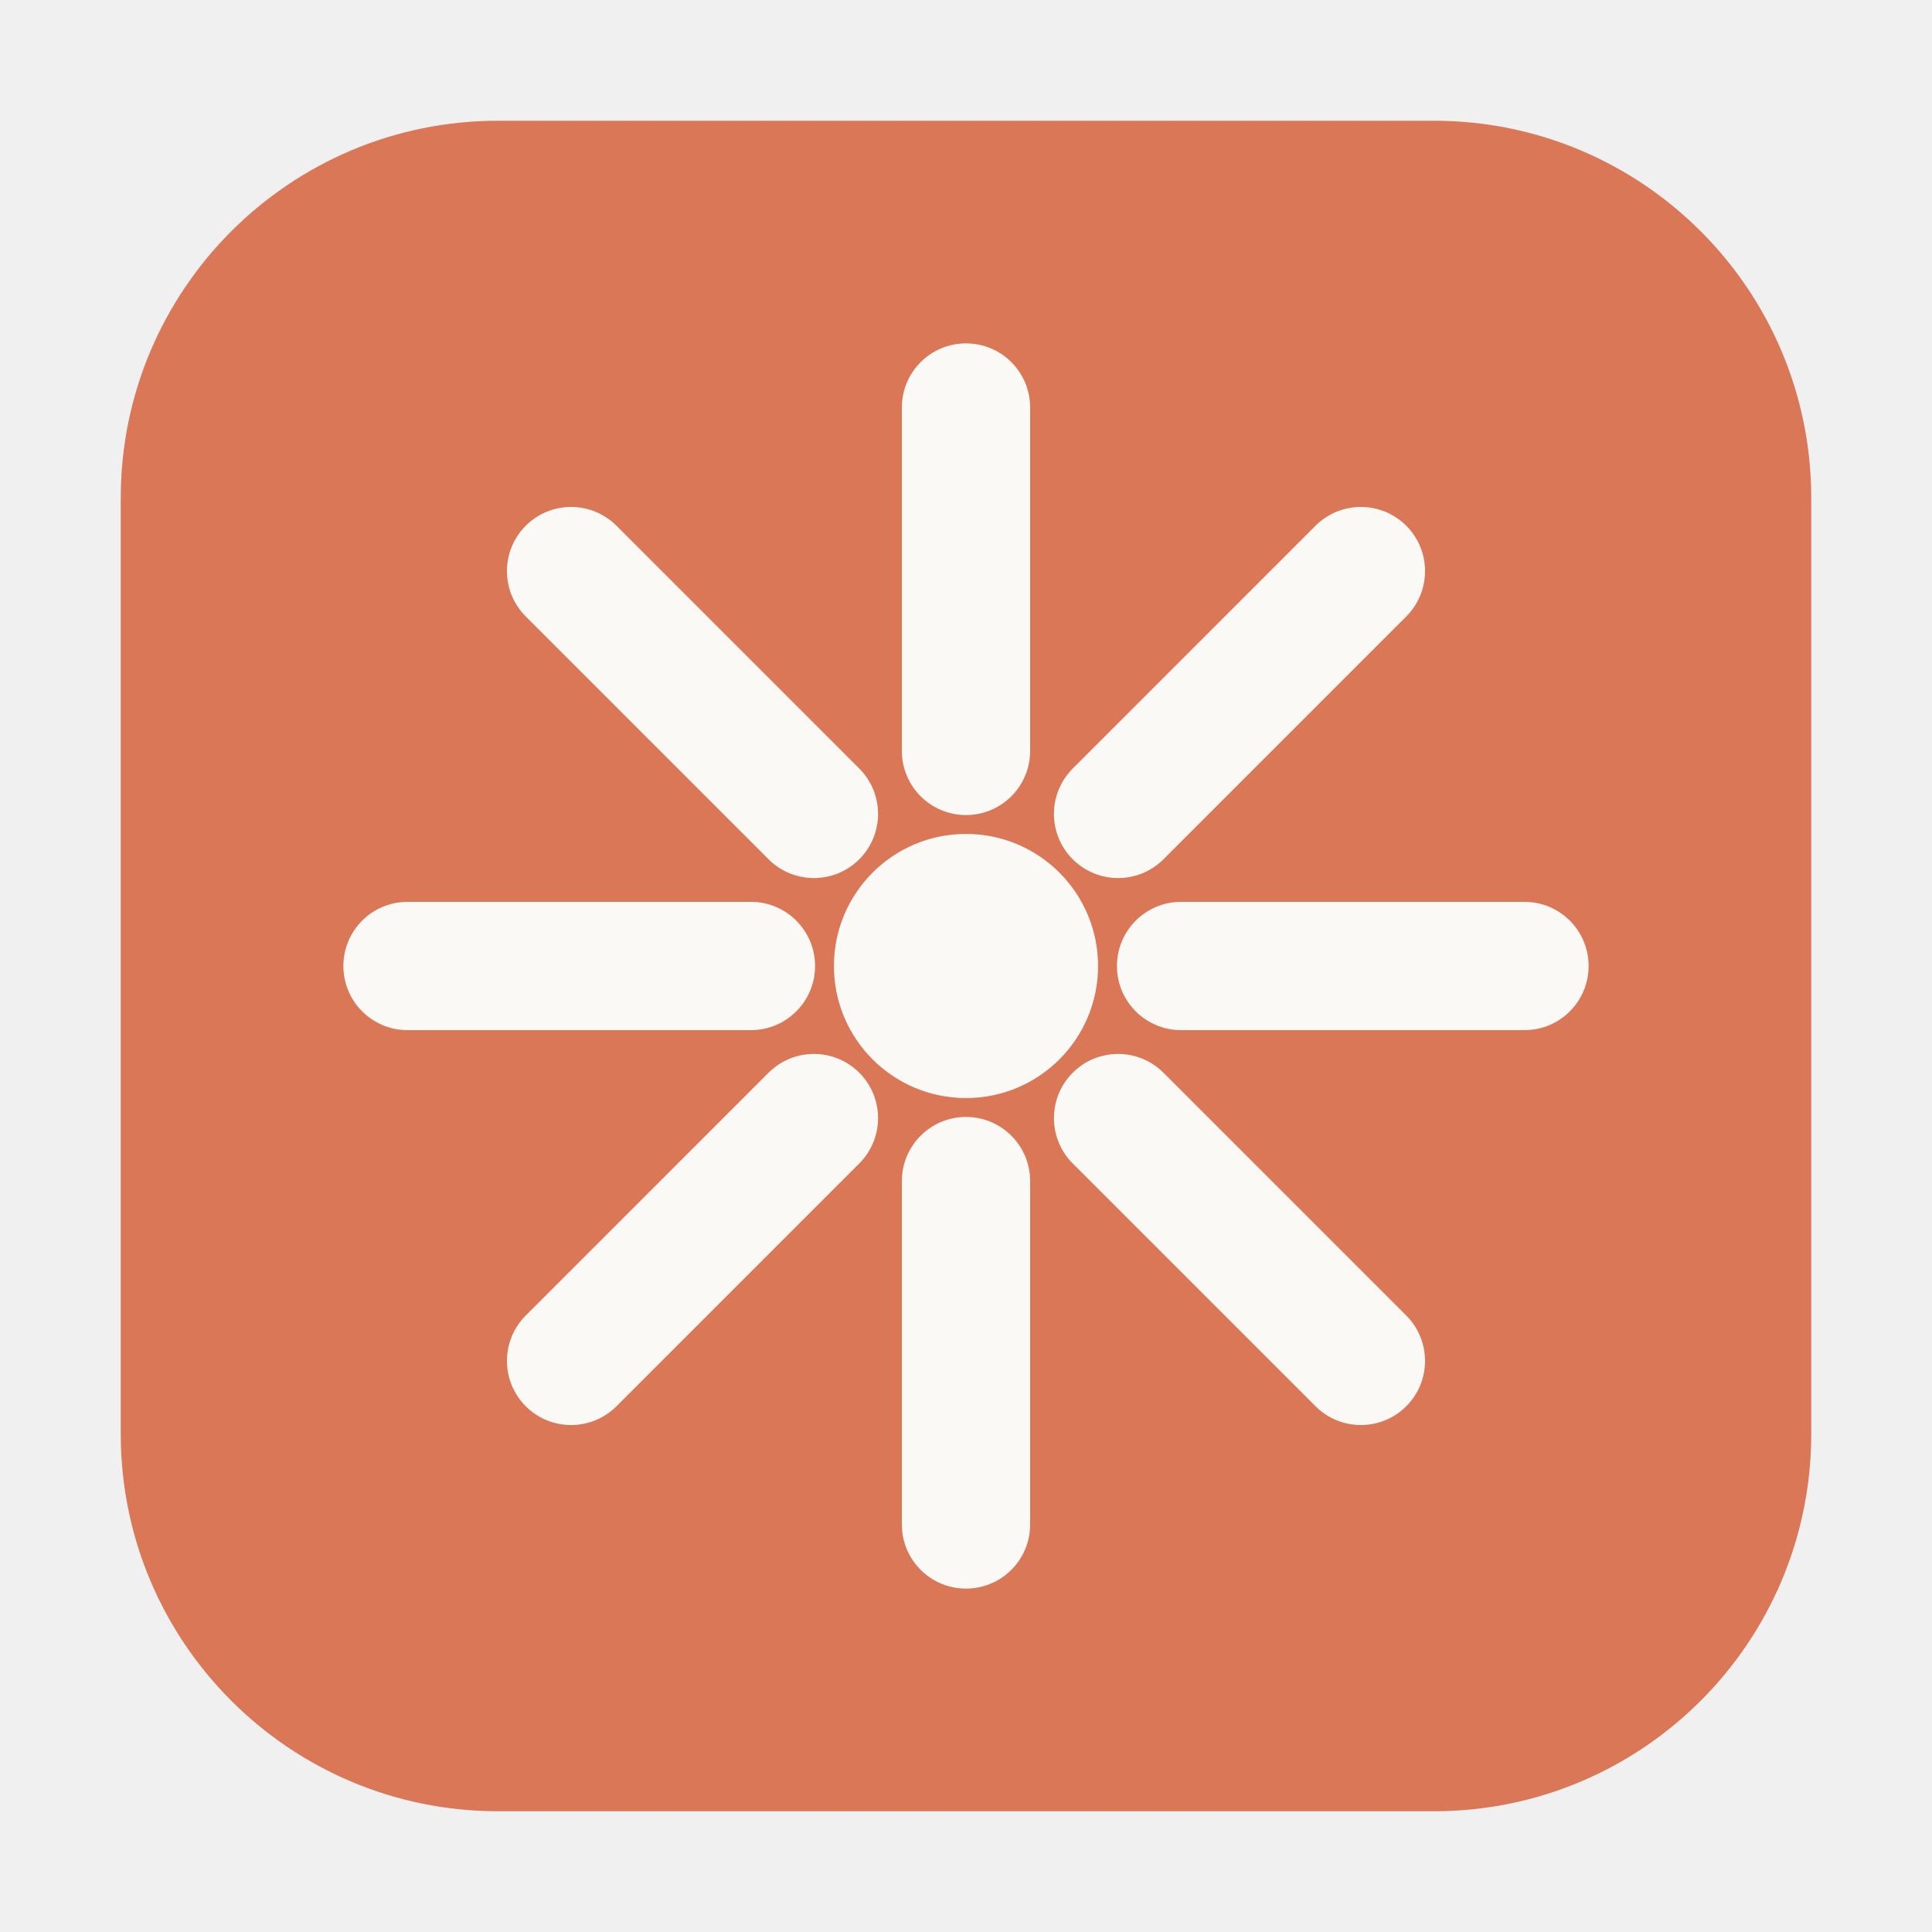
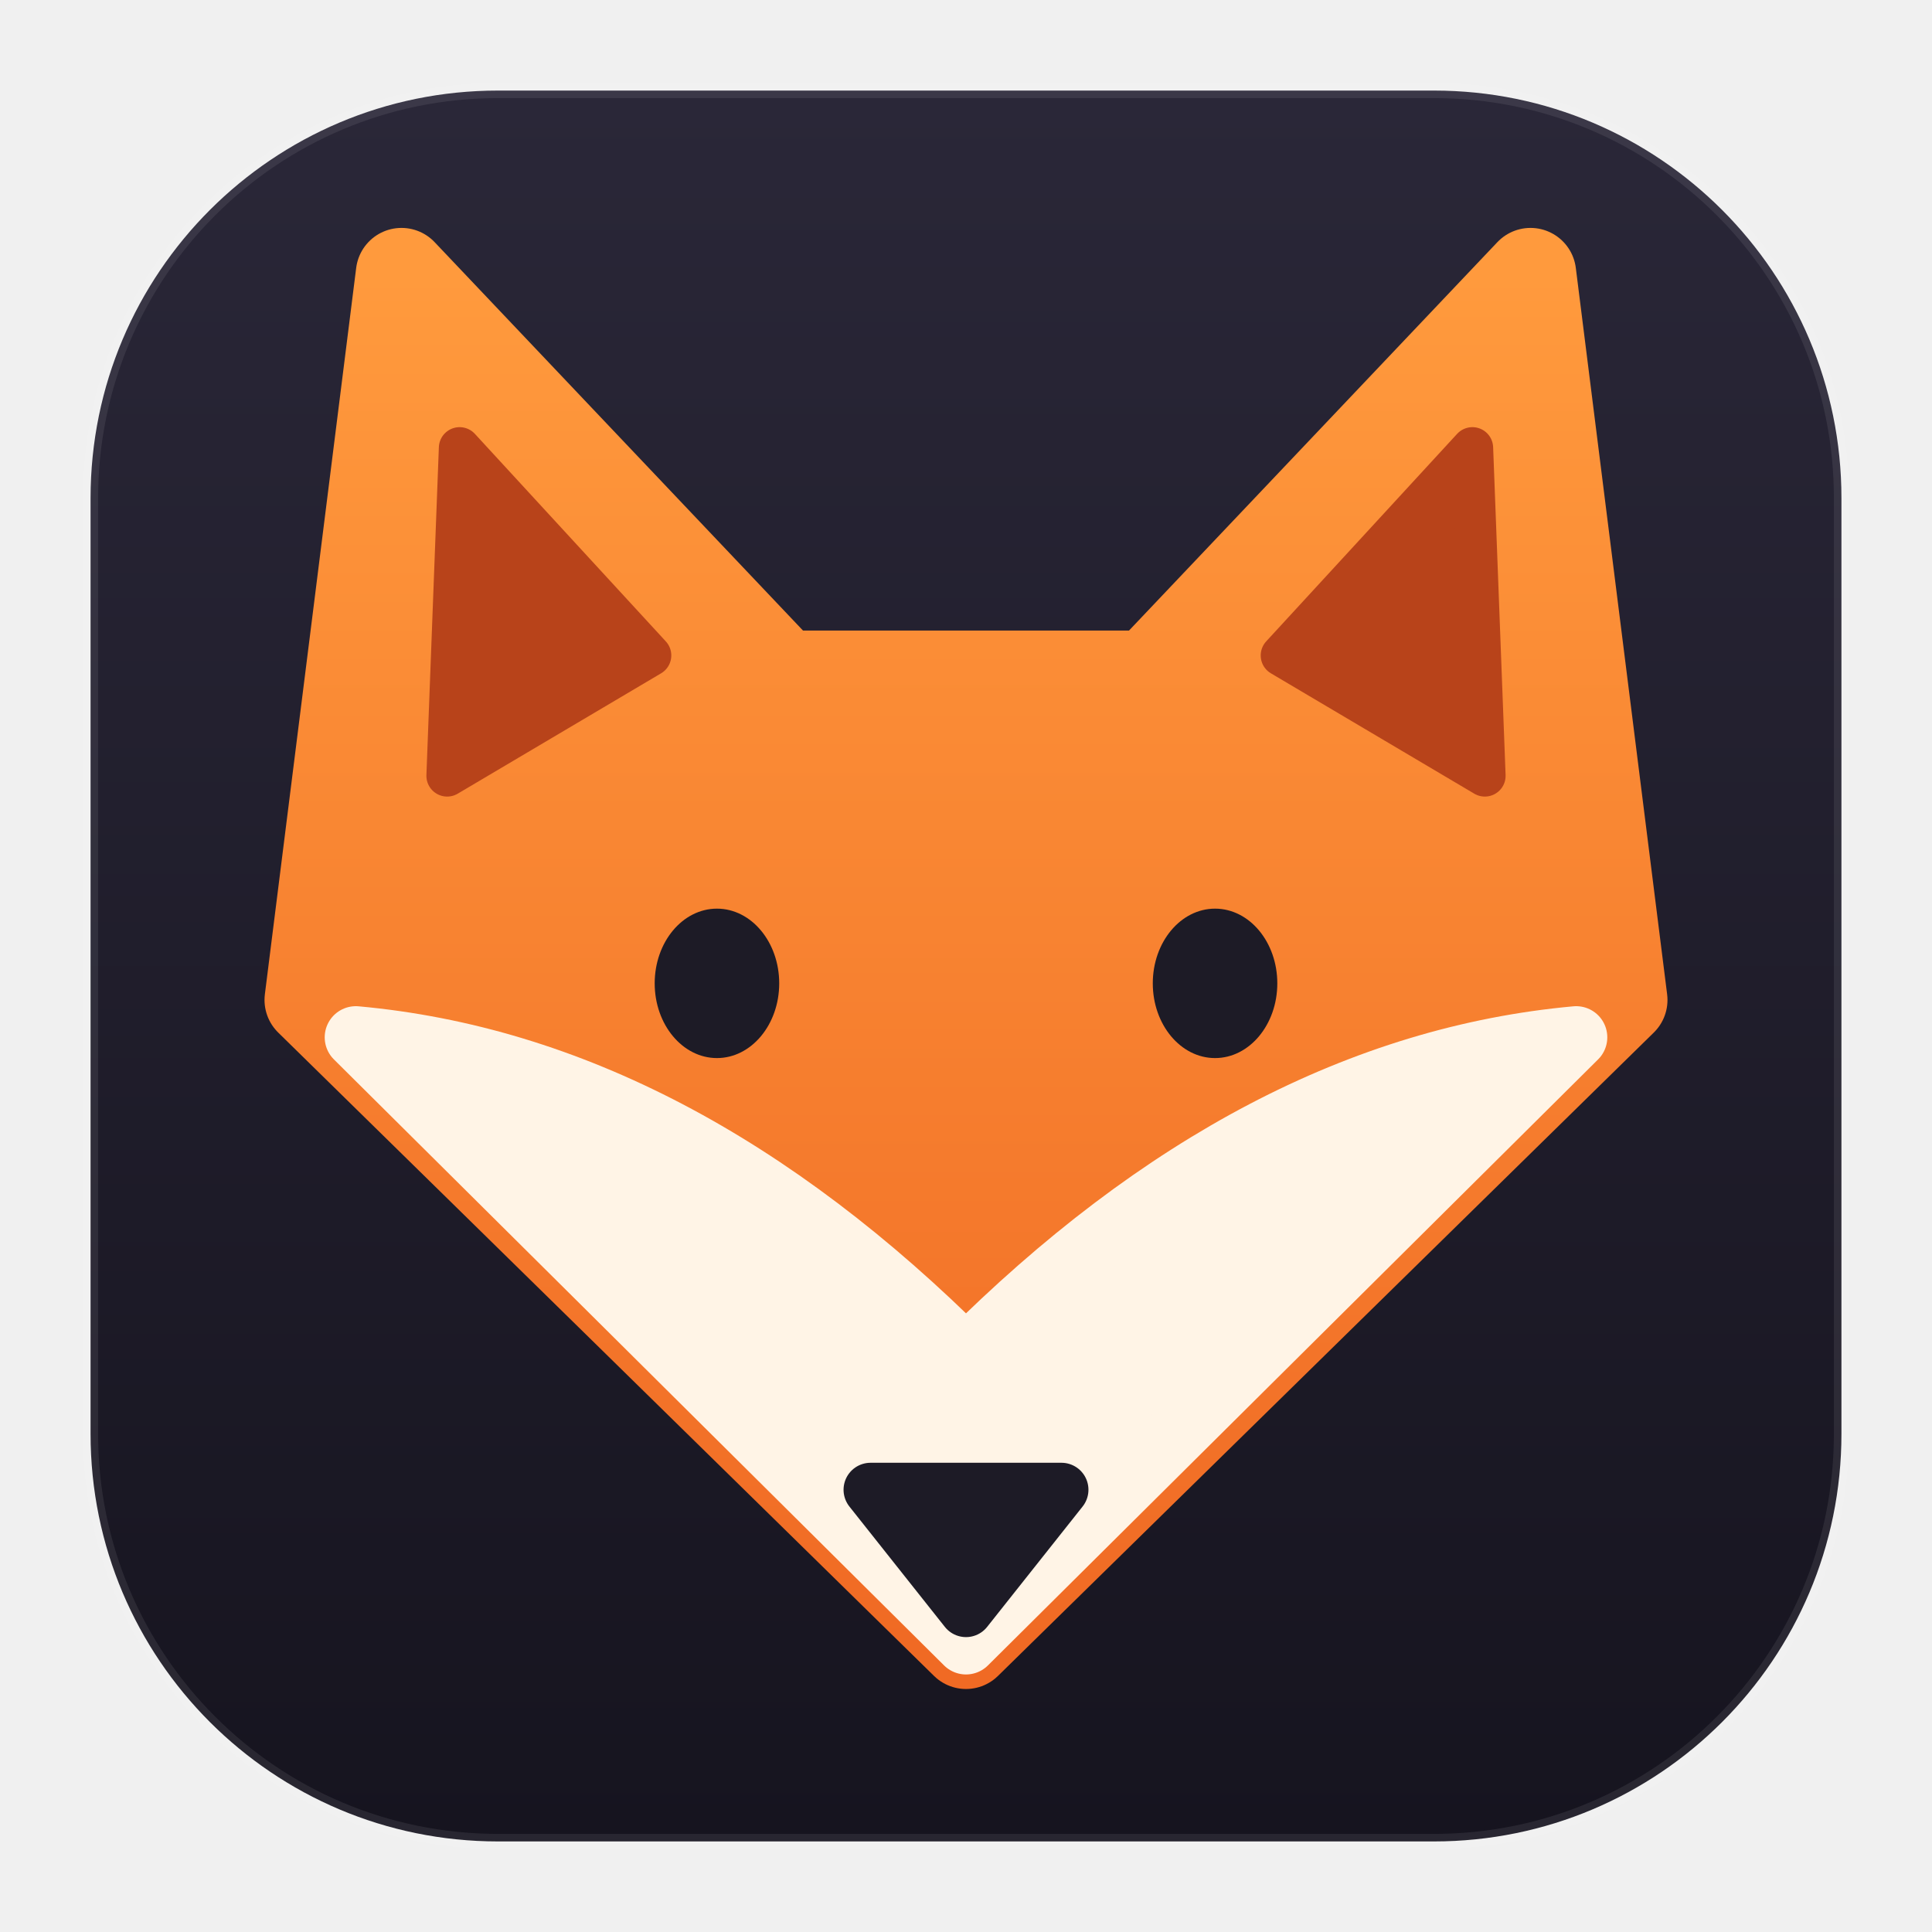
<svg xmlns="http://www.w3.org/2000/svg" width="1024" height="1024" viewBox="0 0 1024 1024">
-   <rect x="64" y="64" width="896" height="896" rx="200" fill="#d97757" />
-   <g transform="translate(512 512)" fill="#faf9f5">
-     <g id="ray">
-       <rect x="-34" y="-330" width="68" height="250" rx="34" />
-     </g>
-     <use href="#ray" transform="rotate(45)" />
-     <use href="#ray" transform="rotate(90)" />
-     <use href="#ray" transform="rotate(135)" />
-     <use href="#ray" transform="rotate(180)" />
-     <use href="#ray" transform="rotate(225)" />
-     <use href="#ray" transform="rotate(270)" />
-     <use href="#ray" transform="rotate(315)" />
-     <circle r="70" />
+   <defs>
+     <linearGradient id="bg" x1="0" y1="0" x2="0" y2="1">
+       <stop offset="0" stop-color="#2a2738" />
+       <stop offset="1" stop-color="#16141f" />
+     </linearGradient>
+     <linearGradient id="fur" x1="0" y1="0" x2="0" y2="1">
+       <stop offset="0" stop-color="#ff9a3d" />
+       <stop offset="1" stop-color="#f06a24" />
+     </linearGradient>
+   </defs>
+   <rect x="48" y="48" width="928" height="928" rx="216" fill="url(#bg)" />
+   <rect x="48" y="48" width="928" height="928" rx="216" fill="none" stroke="#ffffff" stroke-opacity="0.08" stroke-width="8" />
+   <g stroke-linejoin="round" transform="translate(512 508) scale(1.1) translate(-512 -508)">
+     <path d="M512 838 L196 528 L240 178 L424 372 L600 372 L784 178 L828 528 Z" fill="url(#fur)" stroke="url(#fur)" stroke-width="44" />
+     <path d="M268 262 L262 420 L360 362 Z" fill="#b8431a" stroke="#b8431a" stroke-width="20" />
+     <path d="M756 262 L762 420 L664 362 Z" fill="#b8431a" stroke="#b8431a" stroke-width="20" />
+     <path d="M512 838 L218 546 Q 372 560 512 700 Q 652 560 806 546 Z" fill="#fff4e6" stroke="#fff4e6" stroke-width="30" />
+     <path d="M466 764 L558 764 L512 822 Z" fill="#1d1b26" stroke="#1d1b26" stroke-width="26" />
+     <ellipse cx="392" cy="520" rx="30" ry="36" fill="#1d1b26" />
+     <ellipse cx="632" cy="520" rx="30" ry="36" fill="#1d1b26" />
  </g>
</svg>
